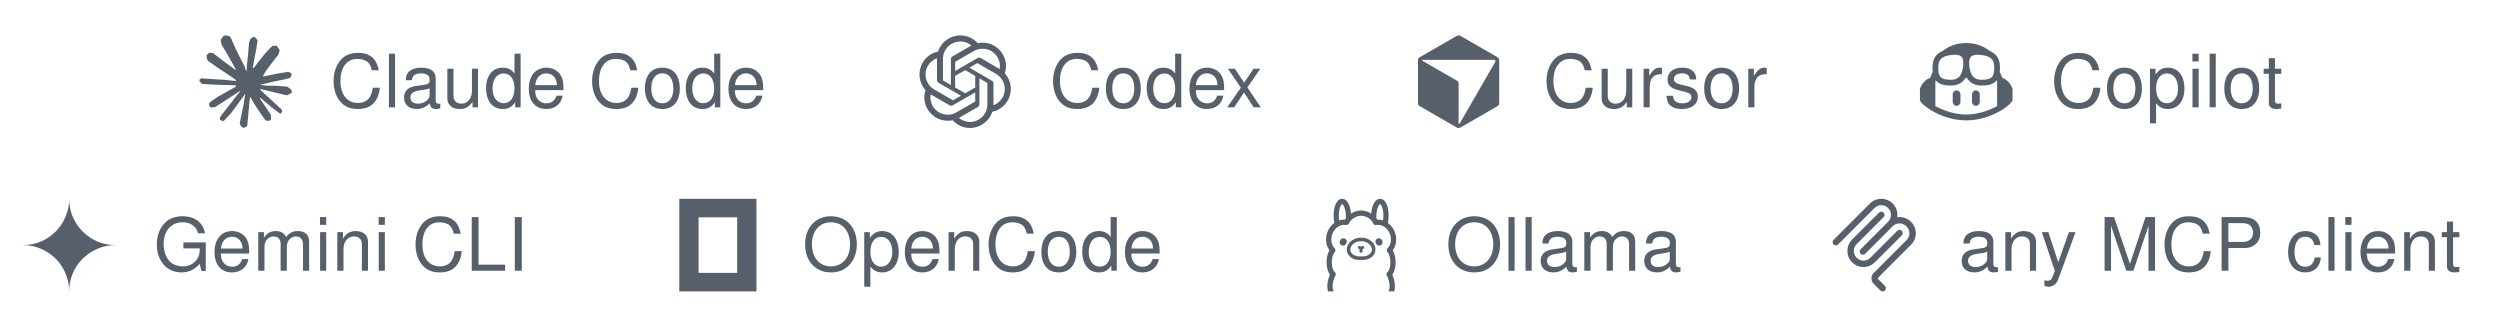
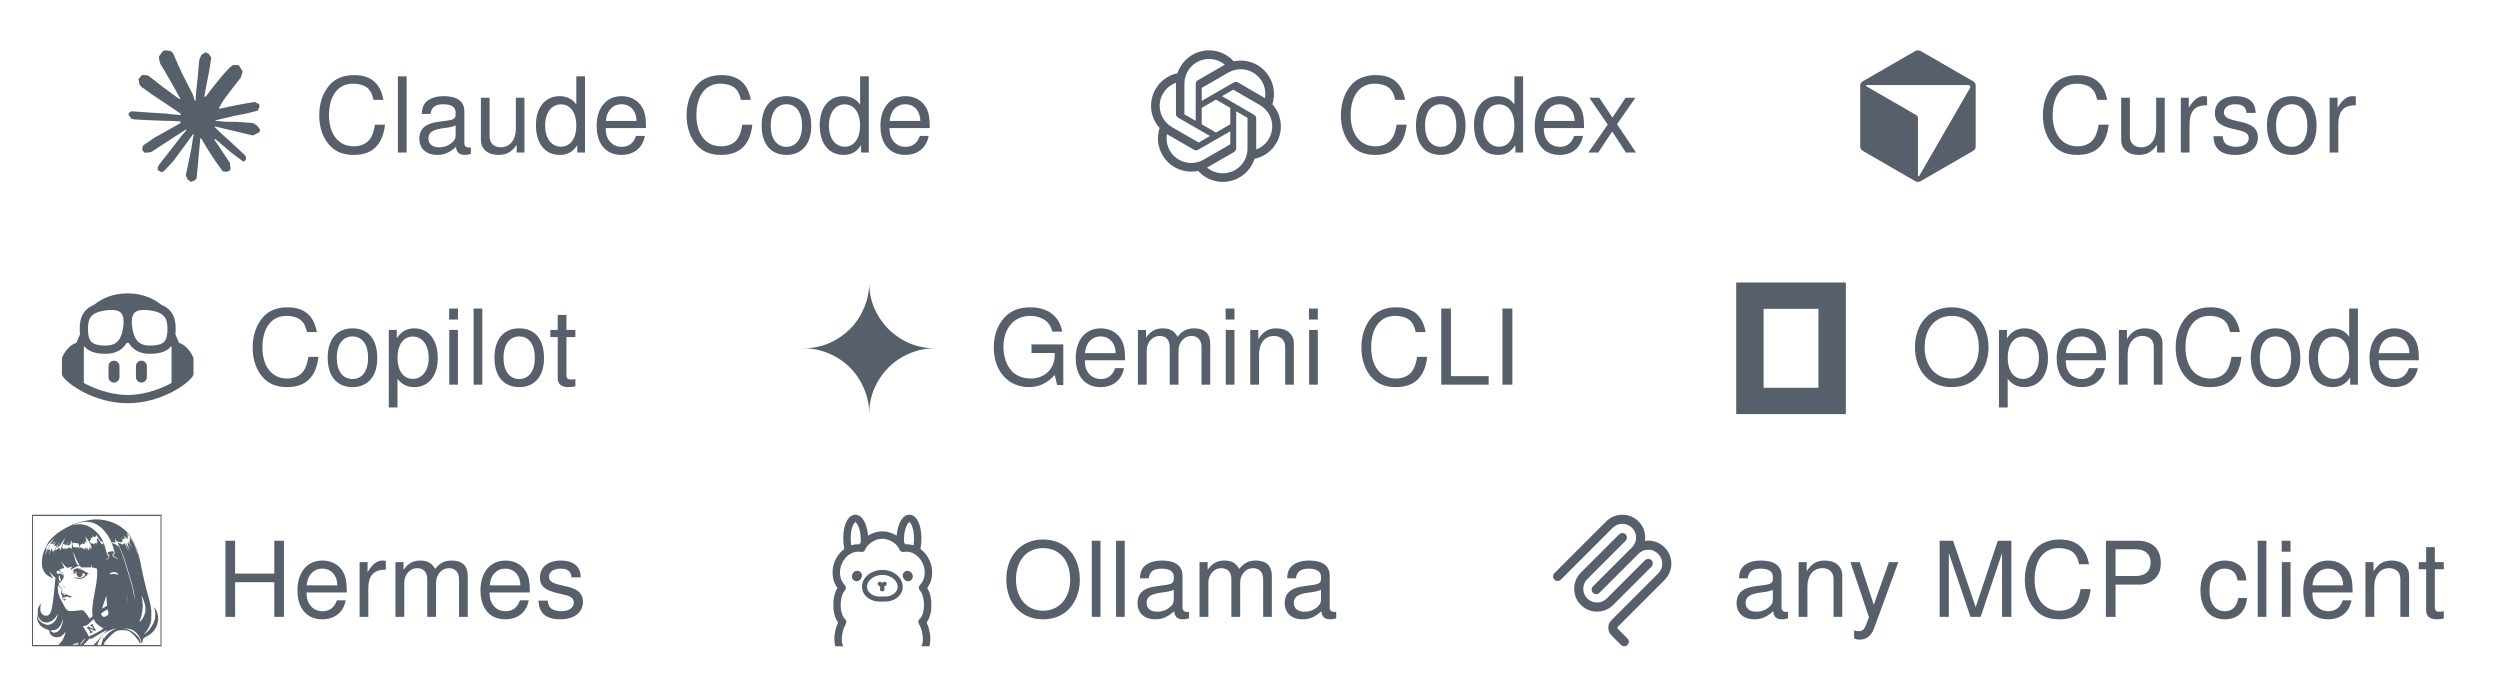
- <svg xmlns="http://www.w3.org/2000/svg" width="459" height="60" viewBox="0 0 459 60" role="img" aria-label="Works with Claude Code, Codex, Cursor, Copilot, Gemini CLI, OpenCode, Ollama, and any MCP client">
+ <svg xmlns="http://www.w3.org/2000/svg" width="323" height="90" viewBox="0 0 323 90" role="img" aria-label="Works with Claude Code, Codex, Cursor, Copilot, Gemini CLI, OpenCode, Ollama, and any MCP client">
  <style>
    text { font-family: -apple-system, BlinkMacSystemFont, "Segoe UI", Helvetica, Arial, sans-serif; font-size: 13.5px; font-weight: 500; letter-spacing: .01em; }
  </style>
  <g fill="#57606a">
-     <g transform="translate(36.6 6.5) scale(0.70833)">
+     <g transform="translate(16.6 6.5) scale(0.70833)">
      <path d="m4.714 15.956 4.717-2.647.079-.231-.079-.128h-.231l-.789-.049-2.696-.073-2.337-.097-2.265-.121-.571-.121-.534-.704.055-.352.48-.322.686.061 1.518.103 2.277.158 1.651.097 2.447.255h.389l.055-.158-.134-.097-.103-.097L6.973 9.836l-2.55-1.688-1.336-.971-.723-.492-.364-.461-.158-1.008.656-.723.88.061.225.061.892.686 1.906 1.475 2.489 1.834.364.303.146-.103.018-.073-.164-.273-1.354-2.447-1.445-2.489-.643-1.032-.17-.619c-.061-.255-.103-.467-.103-.729L6.287.134 6.7 0l.996.134.419.364.619 1.415 1.002 2.228 1.554 3.03.455.898.243.832.091.255h.158v-.146l.128-1.706.237-2.095.231-2.696.079-.759.376-.911.747-.492.583.279.48.686-.067.443-.285 1.852-.559 2.902-.364 1.943h.212l.243-.243.984-1.305 1.651-2.064.729-.82.85-.905.546-.431h1.032l.759 1.129-.34 1.166-1.062 1.348-.88 1.141-1.263 1.7-.789 1.36.073.109.188-.018 2.853-.607 1.542-.279 1.84-.316.832.389.091.395-.328.807-1.967.486-2.307.461-3.436.814-.043.03.049.061 1.548.146.662.036h1.621l3.018.225.789.522.474.638-.079.486-1.214.619-1.639-.389-3.825-.911-1.311-.328h-.182v.109l1.093 1.069 2.003 1.809 2.507 2.331.128.577-.322.455-.34-.049-2.204-1.657-.85-.747-1.925-1.621h-.128v.17l.443.65 2.344 3.521.121 1.081-.17.352-.607.212-.668-.121-1.372-1.925L14.38 17.959l-1.141-1.943-.14.079-.674 7.255-.316.37-.729.279-.607-.461-.322-.747.322-1.475.389-1.925.316-1.53.285-1.9.17-.631-.012-.043-.14.018-1.433 1.967-2.18 2.945-1.724 1.846-.413.164-.716-.37.067-.662.401-.589 2.386-3.036 1.439-1.882.929-1.087-.006-.158h-.055l-6.338 4.116-1.129.146-.486-.455.061-.747.231-.243 1.906-1.311Z" />
    </g>
-     <text x="60.6" y="19.7">Claude Code</text>
-     <g transform="translate(168.7 6.5) scale(0.70833)">
+     <text x="40.6" y="19.7">Claude Code</text>
+     <g transform="translate(148.6 6.5) scale(0.70833)">
      <path d="M22.282 9.821a5.985 5.985 0 0 0-.516-4.911 6.046 6.046 0 0 0-6.51-2.9A6.065 6.065 0 0 0 4.981 4.182a5.985 5.985 0 0 0-3.998 2.9 6.046 6.046 0 0 0 .743 7.097 5.98 5.98 0 0 0 .511 4.911 6.051 6.051 0 0 0 6.515 2.9A5.985 5.985 0 0 0 13.26 24a6.056 6.056 0 0 0 5.772-4.206 5.989 5.989 0 0 0 3.998-2.9 6.056 6.056 0 0 0-.748-7.073zm-9.022 12.608a4.476 4.476 0 0 1-2.876-1.041l.142-.08 4.778-2.758a.795.795 0 0 0 .393-.681v-6.737l2.02 1.169a.071.071 0 0 1 .038.052v5.583a4.504 4.504 0 0 1-4.495 4.494zm-9.661-4.125a4.471 4.471 0 0 1-.535-3.014l.142.085 4.783 2.758a.771.771 0 0 0 .781 0l5.843-3.369v2.332a.08.08 0 0 1-.033.061L9.74 19.95a4.499 4.499 0 0 1-6.141-1.646zM2.341 7.896a4.485 4.485 0 0 1 2.365-1.973V11.6a.766.766 0 0 0 .388.676l5.814 3.354-2.02 1.169a.076.076 0 0 1-.071 0l-4.83-2.787A4.504 4.504 0 0 1 2.341 7.872zm16.596 3.856L13.104 8.364 15.119 7.2a.076.076 0 0 1 .071 0l4.83 2.791a4.494 4.494 0 0 1-.676 8.104v-5.677a.79.79 0 0 0-.407-.667zm2.011-3.023l-.142-.085-4.774-2.782a.776.776 0 0 0-.785 0L9.409 9.23V6.897a.066.066 0 0 1 .028-.061l4.83-2.787a4.499 4.499 0 0 1 6.68 4.66zM8.306 12.863l-2.02-1.164a.08.08 0 0 1-.038-.057V6.074a4.499 4.499 0 0 1 7.376-3.454l-.142.081L8.704 5.459a.795.795 0 0 0-.393.681zm1.098-2.365l2.602-1.5 2.607 1.5v2.999l-2.597 1.5-2.607-1.5Z" />
    </g>
-     <text x="192.7" y="19.7">Codex</text>
-     <g transform="translate(259.3 6.5) scale(0.70833)">
+     <text x="172.6" y="19.7">Codex</text>
+     <g transform="translate(239.3 6.5) scale(0.70833)">
      <path d="M11.503.131 1.891 5.678a.84.84 0 0 0-.42.726v11.188c0 .3.162.575.42.724l9.609 5.55a1 1 0 0 0 .998 0l9.61-5.55a.84.84 0 0 0 .42-.724V6.404a.84.84 0 0 0-.42-.726L12.497.131a1.01 1.01 0 0 0-.996 0M2.657 6.338h18.55c.263 0 .43.287.297.515L12.23 22.918c-.062.107-.229.064-.229-.06V12.335a.59.59 0 0 0-.295-.51l-9.11-5.257c-.109-.063-.064-.23.061-.23" />
    </g>
-     <text x="283.3" y="19.7">Cursor</text>
-     <g transform="translate(352.5 6.5) scale(0.70833)">
+     <text x="263.3" y="19.7">Cursor</text>
+     <g transform="translate(8.0 36.5) scale(0.70833)">
      <path d="M23.922 16.997C23.061 18.492 18.063 22.02 12 22.02 5.937 22.02.939 18.492.078 16.997A.641.641 0 0 1 0 16.741v-2.869a.883.883 0 0 1 .053-.22c.372-.935 1.347-2.292 2.605-2.656.167-.429.414-1.055.644-1.517a10.098 10.098 0 0 1-.052-1.086c0-1.331.282-2.499 1.132-3.368.397-.406.89-.717 1.474-.952C7.255 2.937 9.248 1.98 11.978 1.98c2.731 0 4.767.957 6.166 2.093.584.235 1.077.546 1.474.952.85.869 1.132 2.037 1.132 3.368 0 .368-.014.733-.052 1.086.23.462.477 1.088.644 1.517 1.258.364 2.233 1.721 2.605 2.656a.841.841 0 0 1 .053.22v2.869a.641.641 0 0 1-.078.256Zm-11.75-5.992h-.344a4.359 4.359 0 0 1-.355.508c-.77.947-1.918 1.492-3.508 1.492-1.725 0-2.989-.359-3.782-1.259a2.137 2.137 0 0 1-.085-.104L4 11.746v6.585c1.435.779 4.514 2.179 8 2.179 3.486 0 6.565-1.4 8-2.179v-6.585l-.098-.104s-.033.045-.085.104c-.793.9-2.057 1.259-3.782 1.259-1.59 0-2.738-.545-3.508-1.492a4.359 4.359 0 0 1-.355-.508Zm2.328 3.25c.549 0 1 .451 1 1v2c0 .549-.451 1-1 1-.549 0-1-.451-1-1v-2c0-.549.451-1 1-1Zm-5 0c.549 0 1 .451 1 1v2c0 .549-.451 1-1 1-.549 0-1-.451-1-1v-2c0-.549.451-1 1-1Zm3.313-6.185c.136 1.057.403 1.913.878 2.497.442.544 1.134.938 2.344.938 1.573 0 2.292-.337 2.657-.751.384-.435.558-1.15.558-2.361 0-1.14-.243-1.847-.705-2.319-.477-.488-1.319-.862-2.824-1.025-1.487-.161-2.192.138-2.533.529-.269.307-.437.808-.438 1.578v.021c0 .265.021.562.063.893Zm-1.626 0c.042-.331.063-.628.063-.894v-.02c-.001-.77-.169-1.271-.438-1.578-.341-.391-1.046-.69-2.533-.529-1.505.163-2.347.537-2.824 1.025-.462.472-.705 1.179-.705 2.319 0 1.211.175 1.926.558 2.361.365.414 1.084.751 2.657.751 1.21 0 1.902-.394 2.344-.938.475-.584.742-1.44.878-2.497Z" />
    </g>
-     <text x="376.5" y="19.7">Copilot</text>
-     <g transform="translate(4.2 36.5) scale(0.70833)">
+     <text x="32.0" y="49.7">Copilot</text>
+     <g transform="translate(103.8 36.5) scale(0.70833)">
      <path d="M11.04 19.32Q12 21.51 12 24q0-2.49.93-4.68.96-2.19 2.58-3.81t3.81-2.55Q21.51 12 24 12q-2.49 0-4.68-.93a12.3 12.3 0 0 1-3.81-2.58 12.3 12.3 0 0 1-2.58-3.81Q12 2.49 12 0q0 2.49-.96 4.68-.93 2.19-2.55 3.81a12.3 12.3 0 0 1-3.81 2.58Q2.49 12 0 12q2.49 0 4.68.96 2.19.93 3.81 2.55t2.55 3.81" />
    </g>
-     <text x="28.2" y="49.7">Gemini CLI</text>
-     <g transform="translate(123.3 36.5) scale(0.70833)">
+     <text x="127.8" y="49.7">Gemini CLI</text>
+     <g transform="translate(222.9 36.5) scale(0.70833)">
      <path d="M22 24H2V0h20zM17 4.8H7v14.4h10z" />
    </g>
-     <text x="147.3" y="49.7">OpenCode</text>
-     <g transform="translate(241.4 36.5) scale(0.70833)">
+     <text x="246.9" y="49.7">OpenCode</text>
+     <g transform="translate(4.0 66.5) scale(0.70833)">
+       <g transform="scale(0.046875) translate(0,512) scale(0.1,-0.1)">
+         <path d="M40 2560 l0 -2560 2520 0 2520 0 0 2560 0 2560 -2520 0 -2520 0 0 -2560z m5000 0 l0 -2510 -1105 0 c-1221 0 -1120 -6 -1091 63 32 79 305 367 418 441 76 51 133 66 273 73 146 7 255 -16 332 -69 108 -74 343 -347 343 -399 0 -24 27 -50 45 -43 31 12 -3 138 -59 221 -66 96 -214 221 -336 283 -69 34 -109 47 -202 65 l-73 14 90 -5 c193 -12 290 -46 393 -140 112 -101 190 -230 215 -355 12 -58 15 -64 37 -64 24 0 25 3 25 60 0 88 22 118 120 167 213 108 335 227 420 412 110 237 77 552 -74 716 l-42 45 21 -42 c11 -24 27 -73 36 -110 21 -90 14 -282 -14 -368 -43 -136 -159 -328 -260 -431 -56 -58 -152 -132 -152 -118 0 3 20 28 44 55 98 109 181 266 218 415 20 78 23 114 23 299 0 252 -15 336 -126 735 -108 388 -198 772 -269 1140 -74 384 -101 482 -212 760 -152 381 -325 608 -607 797 -294 196 -721 301 -1072 264 -134 -15 -394 -68 -541 -112 -380 -113 -822 -372 -1056 -620 -87 -92 -139 -167 -208 -303 -123 -240 -169 -414 -168 -636 0 -129 3 -154 27 -226 58 -176 185 -306 354 -365 75 -26 83 -24 46 9 -40 37 -76 94 -108 173 -14 34 -25 65 -25 68 0 3 18 -22 40 -55 38 -59 104 -127 164 -170 l29 -21 -17 -189 c-60 -669 -113 -1031 -166 -1152 -49 -111 -99 -146 -196 -140 -85 5 -137 41 -179 123 -28 54 -30 67 -30 159 0 83 4 110 23 150 12 27 20 51 18 54 -3 2 -27 -27 -55 -65 -73 -98 -86 -143 -86 -293 0 -121 1 -128 33 -192 98 -200 293 -259 496 -150 70 37 174 144 214 220 18 34 35 62 36 62 8 0 -14 -90 -34 -139 -78 -198 -246 -314 -407 -281 -190 40 -317 163 -357 350 l-14 65 -1 -80 c-2 -140 45 -267 132 -362 63 -69 194 -143 303 -172 39 -10 42 -13 46 -54 10 -89 72 -171 158 -209 58 -26 163 -34 229 -18 72 17 158 83 209 160 38 56 41 59 36 29 -31 -162 -111 -326 -209 -427 l-71 -72 -492 0 -492 0 0 2510 0 2510 2480 0 2480 0 0 -2510z m-2684 2260 c165 -42 301 -125 445 -270 214 -216 370 -520 444 -864 l17 -80 -31 -25 c-49 -41 -42 -61 37 -99 38 -18 84 -46 103 -63 40 -36 41 -36 -84 24 -72 35 -100 54 -107 73 -17 43 -12 63 21 80 28 14 31 19 26 51 -9 55 -16 58 -114 44 -104 -15 -133 -30 -133 -69 0 -34 16 -52 47 -52 21 0 23 -5 23 -49 0 -42 -6 -56 -39 -98 -21 -26 -48 -57 -61 -68 l-23 -20 17 33 c10 18 33 51 52 72 44 48 43 79 -3 99 -37 17 -35 11 -64 151 -41 205 -129 427 -226 573 -26 40 -84 110 -128 156 -242 252 -506 359 -800 322 -49 -6 -101 -13 -115 -16 -14 -3 -5 4 20 16 59 27 264 86 343 98 87 14 239 5 333 -19z m1497 -554 c62 -81 114 -175 172 -309 56 -128 128 -334 139 -397 4 -19 -18 35 -47 120 -61 175 -105 287 -143 363 -31 60 -131 217 -139 217 -3 0 -1 -9 5 -20 6 -10 9 -57 8 -104 l-3 -85 -23 27 -22 27 9 -25 c5 -14 27 -61 49 -105 44 -89 74 -157 70 -161 -2 -1 -27 43 -56 99 -29 56 -62 113 -73 127 l-21 25 6 -27 c3 -14 9 -34 12 -45 4 -13 0 -11 -15 7 l-21 25 0 -32 c0 -18 23 -90 51 -160 70 -174 70 -177 0 -35 -60 122 -132 234 -138 215 -2 -5 8 -36 23 -69 43 -98 114 -277 111 -280 -1 -2 -35 69 -76 156 -40 87 -79 167 -86 177 -13 17 -15 16 -44 -11 l-30 -29 -89 37 c-49 20 -94 36 -100 36 -6 0 23 -71 63 -157 133 -288 195 -462 344 -965 49 -166 96 -321 104 -344 47 -131 106 -397 136 -616 31 -218 24 -219 -14 -3 -53 303 -82 423 -150 635 -24 74 -80 259 -124 410 -153 525 -290 886 -358 942 -14 11 -16 11 -11 -2 22 -61 18 -61 -39 -2 -43 44 -69 62 -96 67 -19 4 -41 4 -46 0 -9 -5 -31 32 -31 52 0 3 29 3 65 0 l65 -6 0 33 c0 18 -6 54 -14 79 -8 26 -13 47 -11 47 2 0 20 -26 39 -58 l36 -59 86 -23 86 -22 29 28 c16 15 29 34 29 41 0 8 -18 42 -41 76 l-41 62 46 -50 c42 -46 46 -48 52 -29 5 19 11 21 45 17 35 -5 39 -4 33 13 -4 11 -17 33 -29 49 -71 99 -70 102 6 23 47 -49 88 -88 92 -88 4 0 -11 28 -34 63 -24 34 -36 56 -27 49 9 -7 34 -38 55 -69 l38 -56 3 76 c2 66 -1 83 -23 129 l-27 53 49 -54 c26 -30 65 -77 86 -105z m-1433 19 c19 -25 39 -45 44 -45 6 0 27 13 46 29 29 25 32 31 21 45 -8 10 -9 16 -3 16 17 0 104 -113 148 -190 37 -65 41 -68 73 -67 33 2 35 -1 57 -53 12 -30 21 -56 19 -58 -2 -2 -17 4 -35 13 -17 9 -37 14 -43 12 -7 -2 -24 18 -39 45 -14 26 -48 78 -74 115 l-48 67 -14 -43 c-15 -44 -14 -47 27 -146 2 -5 -8 4 -22 20 -31 35 -35 20 -12 -44 8 -22 13 -41 11 -41 -2 0 -14 17 -27 38 -19 30 -23 34 -27 18 -3 -14 -6 -16 -12 -6 -14 23 -40 3 -40 -32 l-1 -33 -17 28 c-15 24 -23 27 -69 27 -51 0 -53 1 -78 45 l-27 45 33 41 32 41 -17 36 c-16 33 -16 35 0 21 17 -14 62 -14 77 0 4 4 1 27 -8 50 -23 67 -21 67 25 6z m-170 -199 c49 -79 102 -194 116 -251 l7 -30 -33 30 -32 30 6 -75 6 -75 -28 75 -27 75 -5 -70 -5 -70 -29 50 c-54 93 -59 97 -52 40 4 -27 9 -63 11 -80 l5 -30 -11 30 c-37 98 -35 95 -69 83 -28 -9 -31 -14 -28 -40 l5 -29 -21 25 c-25 29 -67 51 -117 60 -34 6 -38 10 -48 53 -14 53 -14 52 62 80 48 17 49 18 44 53 l-5 35 13 -30 c8 -16 14 -36 15 -42 0 -21 25 -15 50 12 23 24 24 49 6 110 -4 11 1 5 9 -12 8 -18 21 -33 29 -33 8 0 19 -12 25 -27 21 -52 4 107 -18 172 l-20 60 45 -50 c25 -27 67 -86 94 -129z m-971 3 c-32 -72 -79 -188 -103 -259 -44 -128 -44 -128 -51 -87 -4 23 -8 52 -8 65 -2 26 -4 26 -51 7 -21 -9 -41 -26 -46 -40 -8 -20 -16 -25 -45 -25 l-35 0 26 58 c25 56 118 218 148 257 9 11 -9 -29 -39 -89 -65 -129 -68 -145 -23 -119 48 28 89 73 132 143 35 61 146 220 152 220 1 0 -24 -59 -57 -131z m-392 79 c-61 -73 -167 -235 -202 -311 -18 -40 -53 -117 -77 -172 -25 -55 -49 -111 -56 -125 -25 -57 -9 7 27 110 22 60 36 110 31 110 -4 0 -11 -6 -14 -12 -3 -7 -4 0 -1 15 4 18 2 26 -4 22 -12 -7 8 55 34 106 14 27 279 296 294 298 2 1 -13 -18 -32 -41z m702 -180 c0 -84 3 -168 6 -187 l5 -36 -18 37 c-26 54 -36 59 -29 16 7 -48 2 -48 -18 -2 -10 24 -20 34 -29 31 -8 -3 -33 -11 -56 -18 -26 -8 -46 -22 -55 -38 l-14 -26 -1 24 c0 22 -3 23 -47 18 -27 -3 -55 -8 -63 -12 -10 -3 -24 5 -39 25 -22 31 -22 32 -5 83 30 94 27 91 92 57 31 -16 62 -30 68 -30 6 0 21 39 34 86 12 47 24 83 27 81 2 -3 -1 -23 -6 -45 -6 -22 -15 -61 -20 -86 -8 -43 -7 -46 13 -45 11 0 36 6 55 13 31 11 35 18 64 109 17 53 31 97 33 97 1 0 2 -68 3 -152z m-655 110 c-4 -7 -25 -38 -45 -70 -32 -46 -36 -57 -23 -62 28 -11 32 -7 79 59 58 81 76 92 25 15 -9 -14 -31 -51 -49 -83 l-33 -58 44 7 c26 4 50 15 61 28 9 11 -3 -24 -27 -79 -24 -55 -54 -128 -66 -163 -13 -34 -24 -61 -26 -60 -1 2 1 23 6 48 10 54 5 63 -20 33 -24 -30 -30 -29 -30 8 0 20 -4 28 -11 23 -9 -5 -10 3 -5 30 4 20 5 36 2 36 -11 0 -59 -106 -93 -200 -38 -109 -34 -67 6 60 l27 85 -45 3 c-25 2 -47 5 -50 7 -2 3 19 52 47 110 l51 105 38 0 c35 1 42 6 86 65 26 36 50 65 53 65 3 0 2 -6 -2 -12z m946 -228 c10 -46 18 -86 16 -88 -2 -1 -13 13 -24 33 l-21 35 -84 0 c-51 0 -88 5 -95 12 -9 9 -12 7 -13 -12 -1 -37 -49 107 -49 147 0 39 10 41 135 18 44 -8 81 -15 83 -15 1 0 2 10 3 23 1 29 24 -42 49 -153z m-123 -471 c22 -46 58 -115 81 -153 23 -37 42 -72 42 -77 0 -5 -16 -9 -35 -9 -32 0 -37 4 -64 58 -43 85 -86 214 -115 344 -35 156 -32 164 13 32 21 -61 56 -148 78 -195z m2431 66 c0 -16 -2 -15 -8 5 -11 34 -11 60 0 35 5 -11 8 -29 8 -40z m9 -47 c-3 -8 -6 -5 -6 6 -1 11 2 17 5 13 3 -3 4 -12 1 -19z m-2930 -231 c25 -32 68 -76 97 -97 l53 -40 94 25 c52 14 96 25 98 25 3 0 -5 -10 -16 -22 -23 -26 -63 -89 -63 -101 0 -11 65 18 102 46 54 40 228 117 265 117 6 0 21 -16 34 -35 l24 -35 192 0 192 0 3 58 3 57 15 -60 16 -59 75 -12 c123 -19 116 -13 124 -111 14 -167 -11 -402 -81 -768 -48 -246 -90 -514 -105 -672 -10 -107 -10 -149 0 -230 l13 -98 -58 -53 c-51 -46 -60 -50 -69 -36 -104 174 -216 306 -270 320 -15 4 -96 -3 -179 -15 -177 -25 -328 -28 -378 -7 -55 23 -90 68 -171 214 -186 335 -232 465 -231 648 1 143 8 162 36 105 11 -23 40 -59 64 -78 24 -20 48 -50 55 -66 11 -26 10 -35 -11 -73 -27 -53 -23 -100 14 -153 14 -19 22 -38 17 -41 -6 -3 -5 -25 2 -53 8 -35 21 -57 49 -82 21 -19 43 -35 48 -35 15 0 12 20 -2 21 -7 0 6 9 30 19 23 11 42 21 42 23 0 2 -26 1 -58 -1 -69 -5 -92 12 -76 56 12 33 61 45 162 39 79 -4 112 -20 67 -31 -15 -4 -25 -9 -22 -12 3 -3 31 3 61 13 46 15 56 22 54 38 -2 15 -9 19 -30 17 -17 -2 -61 15 -124 48 -86 45 -103 51 -139 46 -37 -6 -43 -4 -63 23 -20 28 -21 31 -6 67 22 52 12 78 -56 151 -62 66 -90 127 -73 157 5 10 32 34 59 55 53 39 108 121 125 186 24 89 -15 174 -104 225 -54 31 -67 35 -67 22 0 -5 27 -23 60 -42 33 -19 60 -38 60 -43 0 -5 -8 -6 -17 -3 -9 4 -38 9 -63 11 l-45 4 55 -14 c30 -8 61 -13 67 -10 14 5 43 -44 43 -71 0 -12 -10 -7 -39 19 -46 41 -99 55 -146 38 -17 -6 -34 -11 -38 -11 -9 0 -47 76 -47 93 0 24 74 50 125 45 51 -6 58 4 18 26 l-28 15 35 14 c19 9 63 21 98 28 34 7 61 16 60 19 -101 200 -145 306 -97 230 12 -19 42 -61 66 -93z m2079 -332 c22 -13 46 -31 53 -39 19 -23 -44 -31 -91 -12 -45 19 -132 20 -173 2 -21 -9 -37 -10 -52 -3 -30 13 -29 21 4 43 76 49 184 53 259 9z m-2226 -128 c0 -19 3 -37 7 -40 3 -4 8 -19 9 -34 2 -15 13 -40 25 -56 17 -24 19 -31 8 -38 -31 -20 -60 -10 -75 26 -17 42 -19 146 -2 163 20 20 28 14 28 -21z m-22 -215 c9 -7 8 -13 -8 -27 -20 -18 -20 -18 -20 8 0 28 6 32 28 19z m2649 -504 c-2 -13 -4 -3 -4 22 0 25 2 35 4 23 2 -13 2 -33 0 -45z m-2533 36 c3 -8 2 -12 -4 -9 -6 3 -10 10 -10 16 0 14 7 11 14 -7z m121 -18 c19 -8 35 -17 35 -20 0 -10 -84 -6 -100 4 -13 9 -13 11 0 20 20 13 25 13 65 -4z m-20 -56 c-3 -5 -12 -10 -18 -10 -7 0 -6 4 3 10 19 12 23 12 15 0z m3070 -185 c97 -260 97 -435 1 -630 -43 -86 -118 -184 -156 -205 -15 -8 -13 2 12 61 60 144 108 402 108 584 0 67 -26 277 -45 365 -8 38 38 -62 80 -175z m-634 -10 l-10 -60 4 70 c3 39 6 97 7 130 l2 60 3 -70 c2 -38 -1 -97 -6 -130z m-796 -112 l7 -83 -32 -17 c-18 -10 -62 -37 -98 -61 -36 -23 -67 -41 -69 -39 -3 3 99 303 155 457 l17 45 6 -110 c3 -60 9 -147 14 -192z m782 5 c-3 -7 -5 -2 -5 12 0 14 2 19 5 13 2 -7 2 -19 0 -25z m-170 -180 c-3 -8 -6 -5 -6 6 -1 11 2 17 5 13 3 -3 4 -12 1 -19z m-563 -146 c19 -93 18 -99 -49 -152 -88 -70 -173 -57 -209 33 l-20 48 25 23 c33 33 223 146 230 138 3 -4 13 -44 23 -90z m-1764 -369 c-16 -102 -61 -232 -101 -294 -77 -121 -195 -176 -296 -138 -28 10 -83 57 -83 69 0 4 36 10 80 14 119 10 178 35 242 105 60 64 118 172 144 269 10 34 19 60 22 57 3 -2 -1 -39 -8 -82z m1296 -72 c42 -47 177 -147 242 -180 23 -12 42 -23 42 -26 0 -2 -43 -34 -95 -71 -83 -57 -470 -254 -479 -243 -2 2 -10 25 -18 50 -9 25 -59 114 -112 197 -53 83 -96 153 -96 155 0 2 26 7 58 10 78 7 129 35 191 104 29 32 79 82 112 111 l61 53 28 -60 c16 -32 45 -78 66 -100z m755 -227 c-150 -47 -311 -172 -401 -309 -23 -36 -43 -65 -45 -65 -1 0 0 12 3 28 3 19 1 24 -6 17 -24 -23 -65 -122 -85 -206 l-22 -89 -77 0 c-96 0 -96 0 -29 132 87 170 171 282 259 341 120 81 224 124 387 160 46 10 57 4 16 -9z m-434 -155 c-63 -63 -133 -142 -156 -177 -23 -34 -93 -114 -156 -177 l-113 -115 -192 0 -192 0 63 73 c107 121 212 223 217 209 2 -7 -3 -24 -12 -37 -9 -13 -16 -27 -16 -30 0 -8 104 51 213 122 54 35 121 75 150 89 29 15 93 51 144 81 89 52 155 84 161 78 1 -1 -48 -54 -111 -116z m-759 -249 c-25 -43 -178 -218 -191 -219 -22 -2 73 133 149 212 57 58 74 61 42 7z m-308 -136 c0 -3 -15 -23 -32 -44 -31 -38 -36 -40 -92 -40 l-58 0 83 43 c88 46 99 51 99 41z m60 1 c0 -2 -7 -23 -16 -45 -14 -34 -21 -40 -45 -40 -16 0 -29 3 -29 8 0 11 30 55 48 70 16 12 42 17 42 7z" />
+         <path d="M1752 3026 c-52 -13 -102 -50 -124 -89 -14 -27 -8 -28 36 -6 l39 19 -19 -23 c-10 -12 -25 -32 -31 -44 -11 -19 -11 -21 3 -16 15 5 14 3 -1 -20 -17 -27 -9 -37 12 -16 9 9 10 7 6 -10 -8 -31 2 -26 25 12 11 19 34 44 52 57 l33 24 -7 -30 c-4 -16 -9 -37 -12 -46 -3 -9 5 -25 17 -37 13 -12 17 -21 11 -21 -20 0 -13 -17 22 -54 29 -31 40 -36 79 -36 38 0 51 6 81 34 37 34 46 61 24 69 -9 3 -7 9 6 19 12 9 17 21 13 32 -8 21 -8 21 47 -10 32 -18 46 -32 46 -46 0 -30 -68 -90 -125 -111 -68 -24 -180 -23 -246 3 -36 13 -57 16 -68 10 -13 -8 -13 -9 6 -10 32 0 53 -10 53 -25 0 -9 8 -11 22 -7 16 4 19 2 13 -8 -6 -10 -4 -12 8 -7 9 3 19 2 21 -2 3 -5 21 -7 41 -4 22 2 35 -1 35 -8 0 -8 4 -8 15 1 8 6 19 9 25 5 6 -4 17 -2 25 5 10 8 19 8 34 0 17 -9 21 -8 21 5 0 13 6 15 30 10 25 -5 29 -4 24 9 -5 13 1 16 27 17 19 0 28 3 22 6 -23 9 -14 23 15 24 23 0 24 1 7 8 -17 7 -13 10 23 20 42 12 57 30 25 32 -10 0 -2 5 17 11 31 9 32 11 15 18 -18 7 -16 10 15 23 19 8 42 17 50 20 8 3 0 6 -17 6 -33 1 -44 15 -20 24 6 3 -2 3 -20 0 -17 -3 -39 0 -50 6 -13 8 -14 11 -3 11 18 0 -119 77 -175 97 -22 8 -69 21 -105 28 l-65 13 52 1 c31 1 75 -7 105 -19 28 -11 54 -18 56 -16 2 2 -23 14 -55 26 -74 28 -144 33 -211 16z" />
+         <path d="M1250 2332 c0 -4 16 -20 35 -35 36 -29 52 -15 18 15 -22 18 -53 30 -53 20z" />
+         <path d="M1297 1888 c-3 -12 -4 -25 -1 -30 7 -11 33 21 34 40 0 21 -27 13 -33 -10z" />
+         <path d="M2349 845 c-56 -38 -60 -72 -7 -60 19 4 29 -5 60 -55 l37 -60 -99 50 c-55 28 -103 50 -107 50 -5 0 -21 -12 -36 -26 -30 -27 -25 -49 10 -49 9 0 35 -30 59 -69 36 -57 41 -71 31 -87 -9 -14 -9 -21 1 -31 13 -13 38 -3 95 35 33 22 24 41 -19 42 -21 0 -32 11 -57 53 l-30 54 102 -51 c83 -42 105 -49 121 -41 11 6 20 14 20 17 0 4 -27 48 -61 99 -33 51 -59 101 -58 111 4 19 -7 43 -19 43 -4 0 -24 -11 -43 -25z" />
+       </g>
+     </g>
+     <text x="28.0" y="79.7">Hermes</text>
+     <g transform="translate(105.5 66.5) scale(0.70833)">
      <path d="M16.361 10.26a.894.894 0 0 0-.558.47l-.072.148.001.207c0 .193.004.217.059.353.076.193.152.312.291.448.24.238.51.3.872.205a.86.86 0 0 0 .517-.436.752.752 0 0 0 .08-.498c-.064-.453-.33-.782-.724-.897a1.06 1.06 0 0 0-.466 0zm-9.203.005c-.305.096-.533.32-.65.639a1.187 1.187 0 0 0-.06.52c.057.309.31.59.598.667.362.095.632.033.872-.205.14-.136.215-.255.291-.448.055-.136.059-.16.059-.353l.001-.207-.072-.148a.894.894 0 0 0-.565-.472 1.02 1.02 0 0 0-.474.007Zm4.184 2c-.131.071-.223.25-.195.383.031.143.157.288.353.407.105.063.112.072.117.136.004.038-.01.146-.029.243-.02.094-.036.194-.036.222.002.074.07.195.143.253.064.052.076.054.255.059.164.005.198.001.264-.03.169-.082.212-.234.15-.525-.052-.243-.042-.28.087-.355.137-.08.281-.219.324-.314a.365.365 0 0 0-.175-.48.394.394 0 0 0-.181-.033c-.126 0-.207.03-.355.124l-.085.053-.053-.032c-.219-.13-.259-.145-.391-.143a.396.396 0 0 0-.193.032zm.39-2.195c-.373.036-.475.05-.654.086-.291.06-.68.195-.951.328-.94.46-1.589 1.226-1.787 2.114-.04.176-.045.234-.045.53 0 .294.005.357.043.524.264 1.16 1.332 2.017 2.714 2.173.3.033 1.596.033 1.896 0 1.11-.125 2.064-.727 2.493-1.571.114-.226.169-.372.22-.602.039-.167.044-.23.044-.523 0-.297-.005-.355-.045-.531-.288-1.29-1.539-2.304-3.072-2.497a6.873 6.873 0 0 0-.855-.031zm.645.937a3.283 3.283 0 0 1 1.44.514c.223.148.537.458.671.662.166.251.26.508.303.82.02.143.01.251-.043.482-.08.345-.332.705-.672.957a3.115 3.115 0 0 1-.689.348c-.382.122-.632.144-1.525.138-.582-.006-.686-.01-.853-.042-.57-.107-1.022-.334-1.35-.68-.264-.28-.385-.535-.45-.946-.03-.192.025-.509.137-.776.136-.326.488-.73.836-.963.403-.269.934-.46 1.422-.512.187-.02.586-.02.773-.002zm-5.503-11a1.653 1.653 0 0 0-.683.298C5.617.74 5.173 1.666 4.985 2.819c-.07.436-.119 1.04-.119 1.503 0 .544.064 1.24.155 1.721.02.107.031.202.023.208a8.12 8.12 0 0 1-.187.152 5.324 5.324 0 0 0-.949 1.02 5.49 5.49 0 0 0-.94 2.339 6.625 6.625 0 0 0-.023 1.357c.091.78.325 1.438.727 2.04l.13.195-.037.064c-.269.452-.498 1.105-.605 1.732-.084.496-.095.629-.095 1.294 0 .67.009.803.088 1.266.095.555.288 1.143.503 1.534.071.128.243.393.264.407.007.003-.014.067-.046.141a7.405 7.405 0 0 0-.548 1.873c-.062.417-.071.552-.071.991 0 .56.031.832.148 1.279L3.42 24h1.478l-.05-.091c-.297-.552-.325-1.575-.068-2.597.117-.472.25-.819.498-1.296l.148-.29v-.177c0-.165-.003-.184-.057-.293a.915.915 0 0 0-.194-.25 1.74 1.74 0 0 1-.385-.543c-.424-.92-.506-2.286-.208-3.451.124-.486.329-.918.544-1.154a.787.787 0 0 0 .223-.531c0-.195-.07-.355-.224-.522a3.136 3.136 0 0 1-.817-1.729c-.14-.96.114-2.005.69-2.834.563-.814 1.353-1.336 2.237-1.475.199-.033.57-.028.776.01.226.04.367.028.512-.041.179-.085.268-.19.374-.431.093-.215.165-.333.36-.576.234-.29.46-.489.822-.729.413-.27.884-.467 1.352-.561.17-.035.25-.04.569-.04.319 0 .398.005.569.04a4.07 4.07 0 0 1 1.914.997c.117.109.398.457.488.602.034.057.095.177.132.267.105.241.195.346.374.43.14.068.286.082.503.045.343-.058.607-.053.943.016 1.144.23 2.14 1.173 2.581 2.437.385 1.108.276 2.267-.296 3.153-.097.15-.193.27-.333.419-.301.322-.301.722-.001 1.053.493.539.801 1.866.708 3.036-.062.772-.26 1.463-.533 1.854a2.096 2.096 0 0 1-.224.258.916.916 0 0 0-.194.25c-.054.109-.057.128-.057.293v.178l.148.29c.248.476.38.823.498 1.295.253 1.008.231 2.01-.059 2.581a.845.845 0 0 0-.044.098c0 .006.329.009.732.009h.73l.02-.074.036-.134c.019-.076.057-.3.088-.516.029-.217.029-1.016 0-1.258-.11-.875-.295-1.57-.597-2.226-.032-.074-.053-.138-.046-.141.008-.005.057-.074.108-.152.376-.569.607-1.284.724-2.228.031-.26.031-1.378 0-1.628-.083-.645-.182-1.082-.348-1.525a6.083 6.083 0 0 0-.329-.7l-.038-.064.131-.194c.402-.604.636-1.262.727-2.04a6.625 6.625 0 0 0-.024-1.358 5.512 5.512 0 0 0-.939-2.339 5.325 5.325 0 0 0-.95-1.02 8.097 8.097 0 0 1-.186-.152.692.692 0 0 1 .023-.208c.208-1.087.201-2.443-.017-3.503-.19-.924-.535-1.658-.98-2.082-.354-.338-.716-.482-1.15-.455-.996.059-1.8 1.205-2.116 3.01a6.805 6.805 0 0 0-.097.726c0 .036-.007.066-.015.066a.96.96 0 0 1-.149-.078A4.857 4.857 0 0 0 12 3.03c-.832 0-1.687.243-2.456.698a.958.958 0 0 1-.148.078c-.008 0-.015-.03-.015-.066a6.71 6.71 0 0 0-.097-.725C8.997 1.392 8.337.319 7.46.048a2.096 2.096 0 0 0-.585-.041Zm.293 1.402c.248.197.523.759.682 1.388.03.113.06.244.069.292.007.047.026.152.041.233.067.365.098.76.102 1.24l.002.475-.12.175-.118.178h-.278c-.324 0-.646.041-.954.124l-.238.06c-.033.007-.038-.003-.057-.144a8.438 8.438 0 0 1 .016-2.323c.124-.788.413-1.501.696-1.711.067-.05.079-.049.157.013zm9.825-.012c.17.126.358.46.498.888.28.854.36 2.028.212 3.145-.019.14-.024.151-.057.144l-.238-.06a3.693 3.693 0 0 0-.954-.124h-.278l-.119-.178-.119-.175.002-.474c.004-.669.066-1.19.214-1.772.157-.623.434-1.185.68-1.382.078-.062.09-.063.159-.012z" />
    </g>
-     <text x="265.4" y="49.7">Ollama</text>
-     <g transform="translate(335.6 36.5) scale(0.70833)">
+     <text x="129.5" y="79.7">Ollama</text>
+     <g transform="translate(199.8 66.5) scale(0.70833)">
      <path d="M13.85 0a4.16 4.16 0 0 0-2.95 1.217L1.456 10.66a.835.835 0 0 0 0 1.18.835.835 0 0 0 1.18 0l9.442-9.442a2.49 2.49 0 0 1 3.541 0 2.49 2.49 0 0 1 0 3.541L8.59 12.97l-.1.1a.835.835 0 0 0 0 1.18.835.835 0 0 0 1.18 0l.1-.098 7.03-7.034a2.49 2.49 0 0 1 3.542 0l.049.05a2.49 2.49 0 0 1 0 3.54l-8.54 8.54a1.96 1.96 0 0 0 0 2.755l1.753 1.753a.835.835 0 0 0 1.18 0 .835.835 0 0 0 0-1.18l-1.753-1.753a.266.266 0 0 1 0-.394l8.54-8.54a4.185 4.185 0 0 0 0-5.9l-.05-.05a4.16 4.16 0 0 0-2.95-1.218c-.2 0-.401.02-.6.048a4.17 4.17 0 0 0-1.17-3.552A4.16 4.16 0 0 0 13.85 0m0 3.333a.84.84 0 0 0-.59.245L6.275 10.56a4.186 4.186 0 0 0 0 5.902 4.186 4.186 0 0 0 5.902 0L19.16 9.48a.835.835 0 0 0 0-1.18.835.835 0 0 0-1.18 0l-6.985 6.984a2.49 2.49 0 0 1-3.54 0 2.49 2.49 0 0 1 0-3.54l6.983-6.985a.835.835 0 0 0 0-1.18.84.84 0 0 0-.59-.245" />
    </g>
-     <text x="359.6" y="49.7">any MCP client</text>
+     <text x="223.8" y="79.7">any MCP client</text>
  </g>
</svg>
